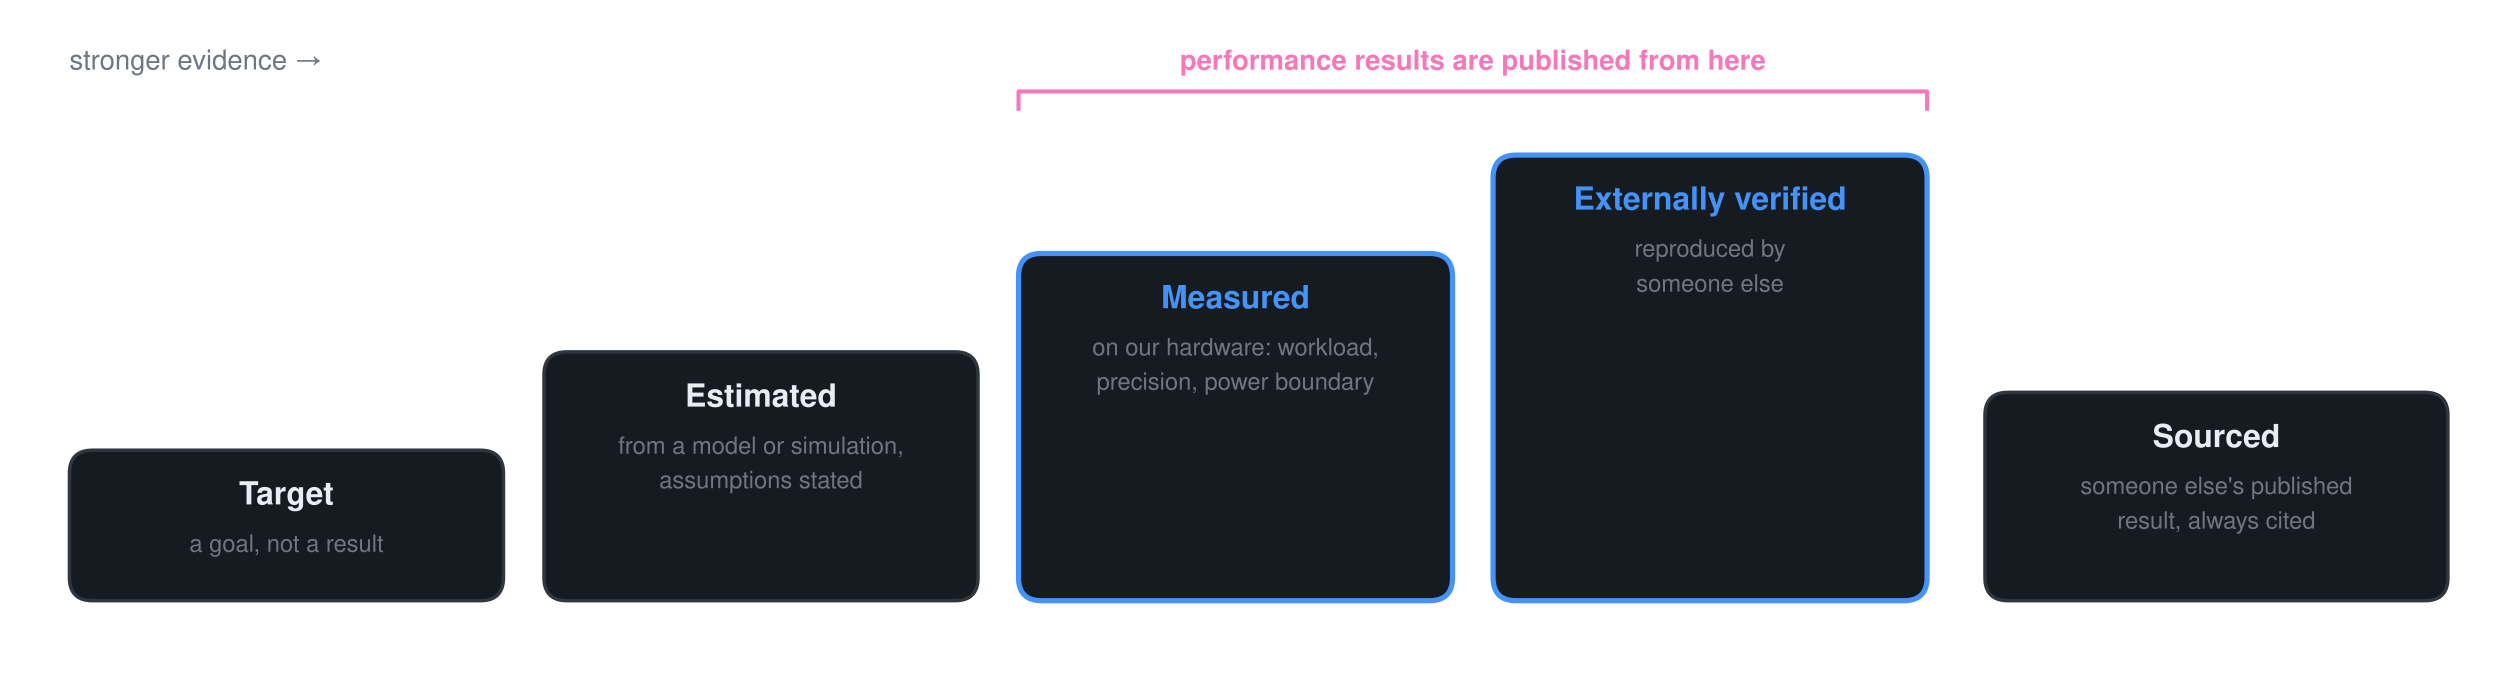
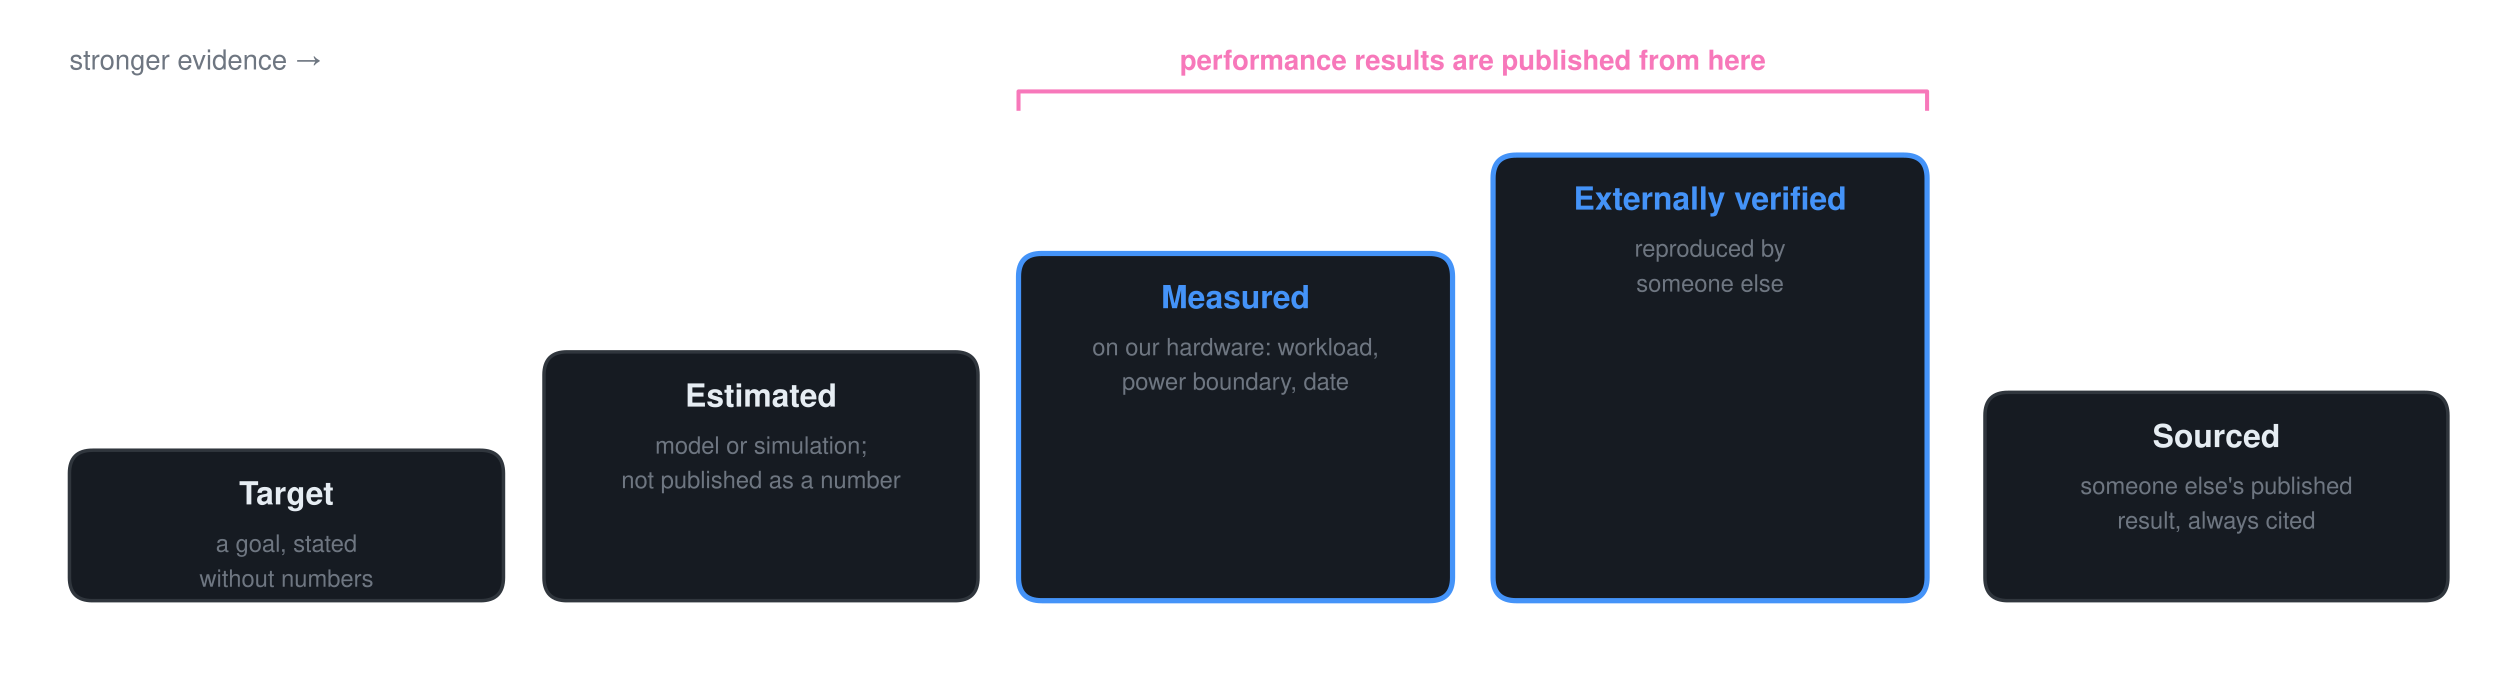
<svg xmlns="http://www.w3.org/2000/svg" width="864pt" height="237.6pt" viewBox="0 0 864 237.6" version="1.1">
  <defs>
    <style type="text/css">*{stroke-linejoin: round; stroke-linecap: butt}</style>
  </defs>
  <g id="figure_1">
    <g id="patch_1">
      <path d="M 0 237.6  L 864 237.6  L 864 0  L 0 0  L 0 237.6  z " style="fill: none; opacity: 0" />
    </g>
    <g id="axes_1">
      <g id="patch_2">
        <path d="M 32 207.6  L 166 207.6  Q 174 207.6 174 199.6  L 174 163.6  Q 174 155.6 166 155.6  L 32 155.6  Q 24 155.6 24 163.6  L 24 199.6  Q 24 207.6 32 207.6  z " clip-path="url(#p3c5c229fbb)" style="fill: #161b22; stroke: #30363d; stroke-width: 1.2; stroke-linejoin: miter" />
      </g>
      <g id="patch_3">
        <path d="M 196 207.6  L 330 207.6  Q 338 207.6 338 199.6  L 338 129.6  Q 338 121.6 330 121.6  L 196 121.6  Q 188 121.6 188 129.6  L 188 199.6  Q 188 207.6 196 207.6  z " clip-path="url(#p3c5c229fbb)" style="fill: #161b22; stroke: #30363d; stroke-width: 1.2; stroke-linejoin: miter" />
      </g>
      <g id="patch_4">
        <path d="M 360 207.6  L 494 207.6  Q 502 207.6 502 199.6  L 502 95.6  Q 502 87.6 494 87.6  L 360 87.6  Q 352 87.6 352 95.6  L 352 199.6  Q 352 207.6 360 207.6  z " clip-path="url(#p3c5c229fbb)" style="fill: #161b22; stroke: #4493f8; stroke-width: 1.8; stroke-linejoin: miter" />
      </g>
      <g id="patch_5">
        <path d="M 524 207.6  L 658 207.6  Q 666 207.6 666 199.6  L 666 61.6  Q 666 53.6 658 53.6  L 524 53.6  Q 516 53.6 516 61.6  L 516 199.6  Q 516 207.6 524 207.6  z " clip-path="url(#p3c5c229fbb)" style="fill: #161b22; stroke: #4493f8; stroke-width: 1.8; stroke-linejoin: miter" />
      </g>
      <g id="patch_6">
        <path d="M 694 207.6  L 838 207.6  Q 846 207.6 846 199.6  L 846 143.6  Q 846 135.6 838 135.6  L 694 135.6  Q 686 135.6 686 143.6  L 686 199.6  Q 686 207.6 694 207.6  z " clip-path="url(#p3c5c229fbb)" style="fill: #161b22; stroke: #30363d; stroke-width: 1.2; stroke-linejoin: miter" />
      </g>
      <g id="line2d_1">
        <path d="M 352 37.6  L 352 31.6  L 666 31.6  L 666 37.6  " clip-path="url(#p3c5c229fbb)" style="fill: none; stroke: #f778ba; stroke-width: 1.4; stroke-linecap: square" />
      </g>
      <g id="text_1">
        <text style="font-weight: 700; font-size: 11px; font-family: 'Segoe UI', 'Helvetica', 'Arial', 'DejaVu Sans', 'Bitstream Vera Sans', 'Computer Modern Sans Serif', 'Lucida Grande', 'Verdana', 'Geneva', 'Lucid', 'Avant Garde', sans-serif; text-anchor: middle; fill: #e6edf3" x="99" y="174.313" transform="rotate(-0 99 174.3125)">Target</text>
      </g>
      <g id="text_2">
-         <text style="font-size: 8.2px; font-family: 'Segoe UI', 'Helvetica', 'Arial', 'DejaVu Sans', 'Bitstream Vera Sans', 'Computer Modern Sans Serif', 'Lucida Grande', 'Verdana', 'Geneva', 'Lucid', 'Avant Garde', sans-serif; text-anchor: middle; fill: #6e7681" x="99" y="190.671" transform="rotate(-0 99 190.6705)">a goal, not a result</text>
+         <text style="font-size: 8.2px; font-family: 'Segoe UI', 'Helvetica', 'Arial', 'DejaVu Sans', 'Bitstream Vera Sans', 'Computer Modern Sans Serif', 'Lucida Grande', 'Verdana', 'Geneva', 'Lucid', 'Avant Garde', sans-serif; text-anchor: middle; fill: #6e7681" x="99" y="190.671" transform="rotate(-0 99 190.6705)">a goal, stated</text>
      </g>
      <g id="text_3">
+         <text style="font-size: 8.2px; font-family: 'Segoe UI', 'Helvetica', 'Arial', 'DejaVu Sans', 'Bitstream Vera Sans', 'Computer Modern Sans Serif', 'Lucida Grande', 'Verdana', 'Geneva', 'Lucid', 'Avant Garde', sans-serif; text-anchor: middle; fill: #6e7681" x="99" y="202.772" transform="rotate(-0 99 202.7724)">without numbers</text>
+       </g>
+       <g id="text_4">
        <text style="font-weight: 700; font-size: 11px; font-family: 'Segoe UI', 'Helvetica', 'Arial', 'DejaVu Sans', 'Bitstream Vera Sans', 'Computer Modern Sans Serif', 'Lucida Grande', 'Verdana', 'Geneva', 'Lucid', 'Avant Garde', sans-serif; text-anchor: middle; fill: #e6edf3" x="263" y="140.514" transform="rotate(-0 263 140.5142)">Estimated</text>
      </g>
-       <g id="text_4">
-         <text style="font-size: 8.2px; font-family: 'Segoe UI', 'Helvetica', 'Arial', 'DejaVu Sans', 'Bitstream Vera Sans', 'Computer Modern Sans Serif', 'Lucida Grande', 'Verdana', 'Geneva', 'Lucid', 'Avant Garde', sans-serif; text-anchor: middle; fill: #6e7681" x="263" y="156.816" transform="rotate(-0 263 156.816)">from a model or simulation,</text>
-       </g>
      <g id="text_5">
-         <text style="font-size: 8.2px; font-family: 'Segoe UI', 'Helvetica', 'Arial', 'DejaVu Sans', 'Bitstream Vera Sans', 'Computer Modern Sans Serif', 'Lucida Grande', 'Verdana', 'Geneva', 'Lucid', 'Avant Garde', sans-serif; text-anchor: middle; fill: #6e7681" x="263" y="168.692" transform="rotate(-0 263 168.6923)">assumptions stated</text>
+         <text style="font-size: 8.2px; font-family: 'Segoe UI', 'Helvetica', 'Arial', 'DejaVu Sans', 'Bitstream Vera Sans', 'Computer Modern Sans Serif', 'Lucida Grande', 'Verdana', 'Geneva', 'Lucid', 'Avant Garde', sans-serif; text-anchor: middle; fill: #6e7681" x="263" y="156.772" transform="rotate(-0 263 156.7724)">model or simulation;</text>
      </g>
      <g id="text_6">
+         <text style="font-size: 8.2px; font-family: 'Segoe UI', 'Helvetica', 'Arial', 'DejaVu Sans', 'Bitstream Vera Sans', 'Computer Modern Sans Serif', 'Lucida Grande', 'Verdana', 'Geneva', 'Lucid', 'Avant Garde', sans-serif; text-anchor: middle; fill: #6e7681" x="263" y="168.692" transform="rotate(-0 263 168.6923)">not published as a number</text>
+       </g>
+       <g id="text_7">
        <text style="font-weight: 700; font-size: 11px; font-family: 'Segoe UI', 'Helvetica', 'Arial', 'DejaVu Sans', 'Bitstream Vera Sans', 'Computer Modern Sans Serif', 'Lucida Grande', 'Verdana', 'Geneva', 'Lucid', 'Avant Garde', sans-serif; text-anchor: middle; fill: #4493f8" x="427" y="106.514" transform="rotate(-0 427 106.5142)">Measured</text>
      </g>
-       <g id="text_7">
+       <g id="text_8">
        <text style="font-size: 8.2px; font-family: 'Segoe UI', 'Helvetica', 'Arial', 'DejaVu Sans', 'Bitstream Vera Sans', 'Computer Modern Sans Serif', 'Lucida Grande', 'Verdana', 'Geneva', 'Lucid', 'Avant Garde', sans-serif; text-anchor: middle; fill: #6e7681" x="427" y="122.772" transform="rotate(-0 427 122.7724)">on our hardware: workload,</text>
      </g>
-       <g id="text_8">
-         <text style="font-size: 8.2px; font-family: 'Segoe UI', 'Helvetica', 'Arial', 'DejaVu Sans', 'Bitstream Vera Sans', 'Computer Modern Sans Serif', 'Lucida Grande', 'Verdana', 'Geneva', 'Lucid', 'Avant Garde', sans-serif; text-anchor: middle; fill: #6e7681" x="427" y="134.671" transform="rotate(-0 427 134.6705)">precision, power boundary</text>
+       <g id="text_9">
+         <text style="font-size: 8.2px; font-family: 'Segoe UI', 'Helvetica', 'Arial', 'DejaVu Sans', 'Bitstream Vera Sans', 'Computer Modern Sans Serif', 'Lucida Grande', 'Verdana', 'Geneva', 'Lucid', 'Avant Garde', sans-serif; text-anchor: middle; fill: #6e7681" x="427" y="134.671" transform="rotate(-0 427 134.6705)">power boundary, date</text>
      </g>
-       <g id="text_9">
+       <g id="text_10">
        <text style="font-weight: 700; font-size: 11px; font-family: 'Segoe UI', 'Helvetica', 'Arial', 'DejaVu Sans', 'Bitstream Vera Sans', 'Computer Modern Sans Serif', 'Lucida Grande', 'Verdana', 'Geneva', 'Lucid', 'Avant Garde', sans-serif; text-anchor: middle; fill: #4493f8" x="591" y="72.445" transform="rotate(-0 591 72.44453)">Externally verified</text>
      </g>
-       <g id="text_10">
+       <g id="text_11">
        <text style="font-size: 8.2px; font-family: 'Segoe UI', 'Helvetica', 'Arial', 'DejaVu Sans', 'Bitstream Vera Sans', 'Computer Modern Sans Serif', 'Lucida Grande', 'Verdana', 'Geneva', 'Lucid', 'Avant Garde', sans-serif; text-anchor: middle; fill: #6e7681" x="591" y="88.671" transform="rotate(-0 591 88.6705)">reproduced by</text>
      </g>
-       <g id="text_11">
+       <g id="text_12">
        <text style="font-size: 8.2px; font-family: 'Segoe UI', 'Helvetica', 'Arial', 'DejaVu Sans', 'Bitstream Vera Sans', 'Computer Modern Sans Serif', 'Lucida Grande', 'Verdana', 'Geneva', 'Lucid', 'Avant Garde', sans-serif; text-anchor: middle; fill: #6e7681" x="591" y="100.772" transform="rotate(-0 591 100.7724)">someone else</text>
      </g>
-       <g id="text_12">
+       <g id="text_13">
        <text style="font-weight: 700; font-size: 9.5px; font-family: 'Segoe UI', 'Helvetica', 'Arial', 'DejaVu Sans', 'Bitstream Vera Sans', 'Computer Modern Sans Serif', 'Lucida Grande', 'Verdana', 'Geneva', 'Lucid', 'Avant Garde', sans-serif; text-anchor: middle; fill: #f778ba" x="509" y="24.08" transform="rotate(-0 509 24.07965)">performance results are published from here</text>
      </g>
-       <g id="text_13">
+       <g id="text_14">
        <text style="font-size: 9.5px; font-family: 'Segoe UI', 'Helvetica', 'Arial', 'DejaVu Sans', 'Bitstream Vera Sans', 'Computer Modern Sans Serif', 'Lucida Grande', 'Verdana', 'Geneva', 'Lucid', 'Avant Garde', sans-serif; text-anchor: start; fill: #6e7681" x="24" y="23.999" transform="rotate(-0 24 23.99875)">stronger evidence  →</text>
      </g>
-       <g id="text_14">
+       <g id="text_15">
        <text style="font-weight: 700; font-size: 11px; font-family: 'Segoe UI', 'Helvetica', 'Arial', 'DejaVu Sans', 'Bitstream Vera Sans', 'Computer Modern Sans Serif', 'Lucida Grande', 'Verdana', 'Geneva', 'Lucid', 'Avant Garde', sans-serif; text-anchor: middle; fill: #e6edf3" x="766" y="154.514" transform="rotate(-0 766 154.5142)">Sourced</text>
      </g>
-       <g id="text_15">
+       <g id="text_16">
        <text style="font-size: 8.2px; font-family: 'Segoe UI', 'Helvetica', 'Arial', 'DejaVu Sans', 'Bitstream Vera Sans', 'Computer Modern Sans Serif', 'Lucida Grande', 'Verdana', 'Geneva', 'Lucid', 'Avant Garde', sans-serif; text-anchor: middle; fill: #6e7681" x="766" y="170.692" transform="rotate(-0 766 170.6923)">someone else's published</text>
      </g>
-       <g id="text_16">
+       <g id="text_17">
        <text style="font-size: 8.2px; font-family: 'Segoe UI', 'Helvetica', 'Arial', 'DejaVu Sans', 'Bitstream Vera Sans', 'Computer Modern Sans Serif', 'Lucida Grande', 'Verdana', 'Geneva', 'Lucid', 'Avant Garde', sans-serif; text-anchor: middle; fill: #6e7681" x="766" y="182.671" transform="rotate(-0 766 182.6705)">result, always cited</text>
      </g>
    </g>
  </g>
  <defs>
    <clipPath id="p3c5c229fbb">
      <rect x="0" y="0" width="864" height="237.6" />
    </clipPath>
  </defs>
</svg>
